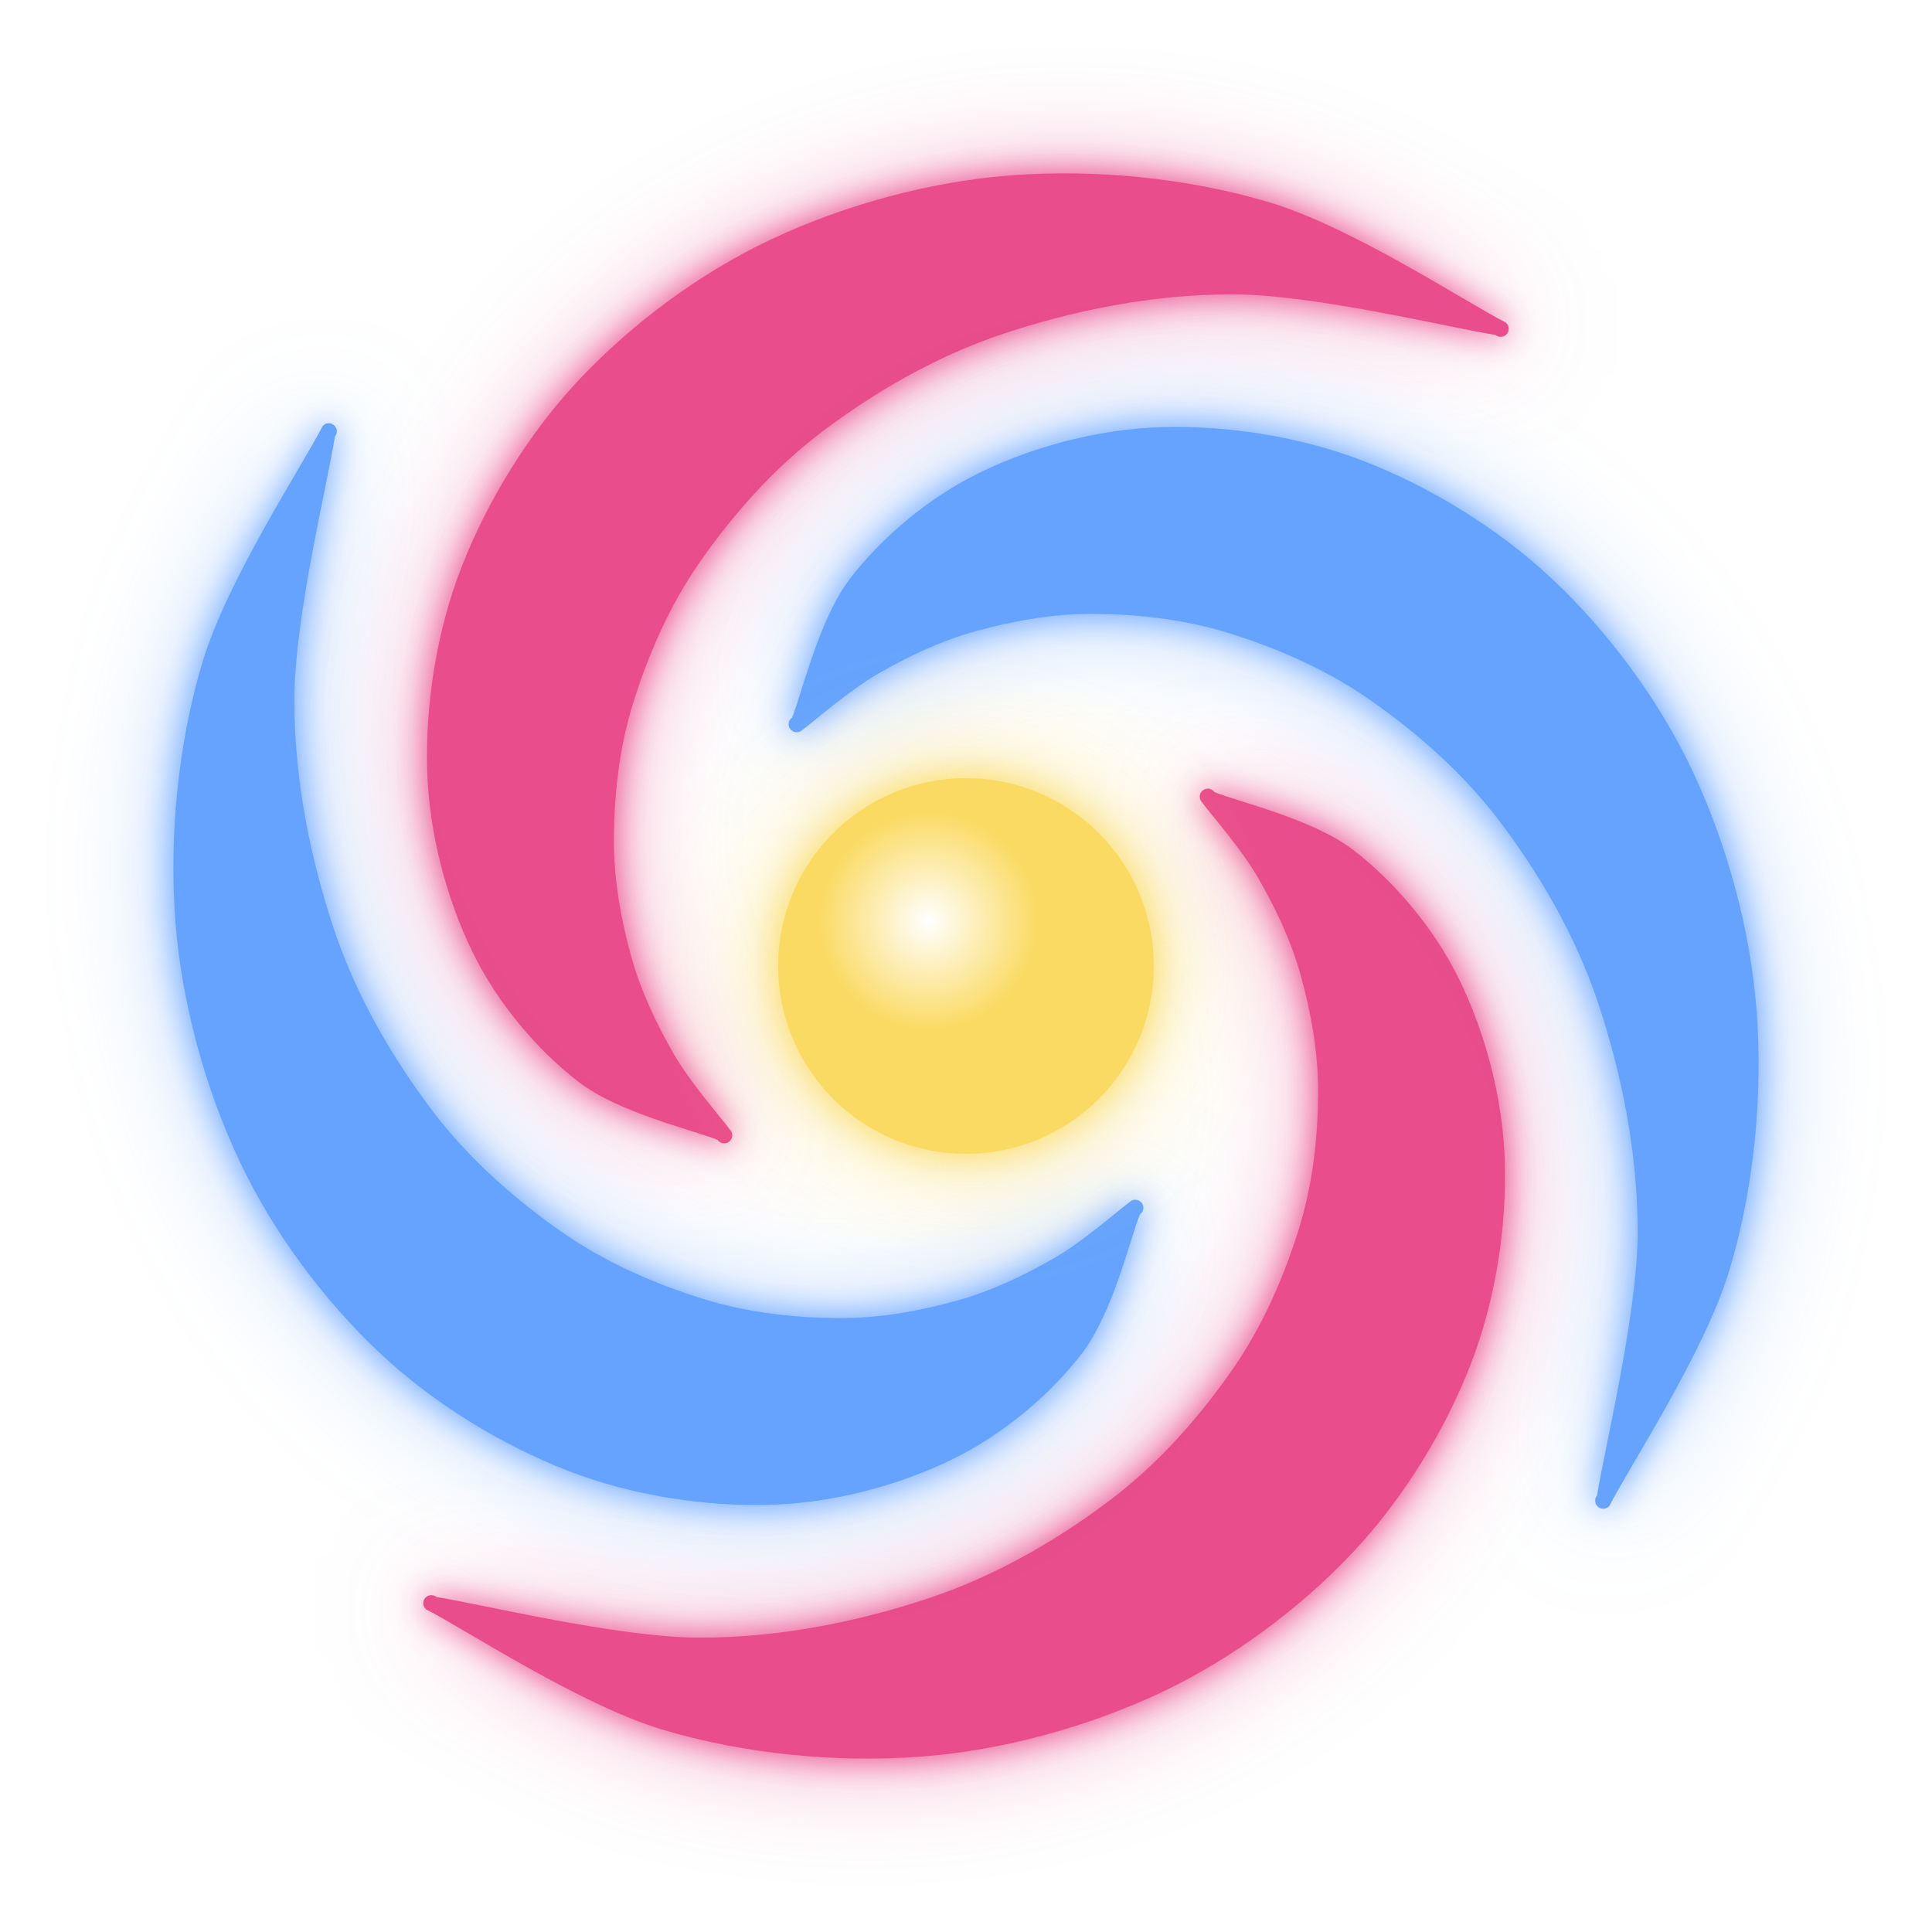
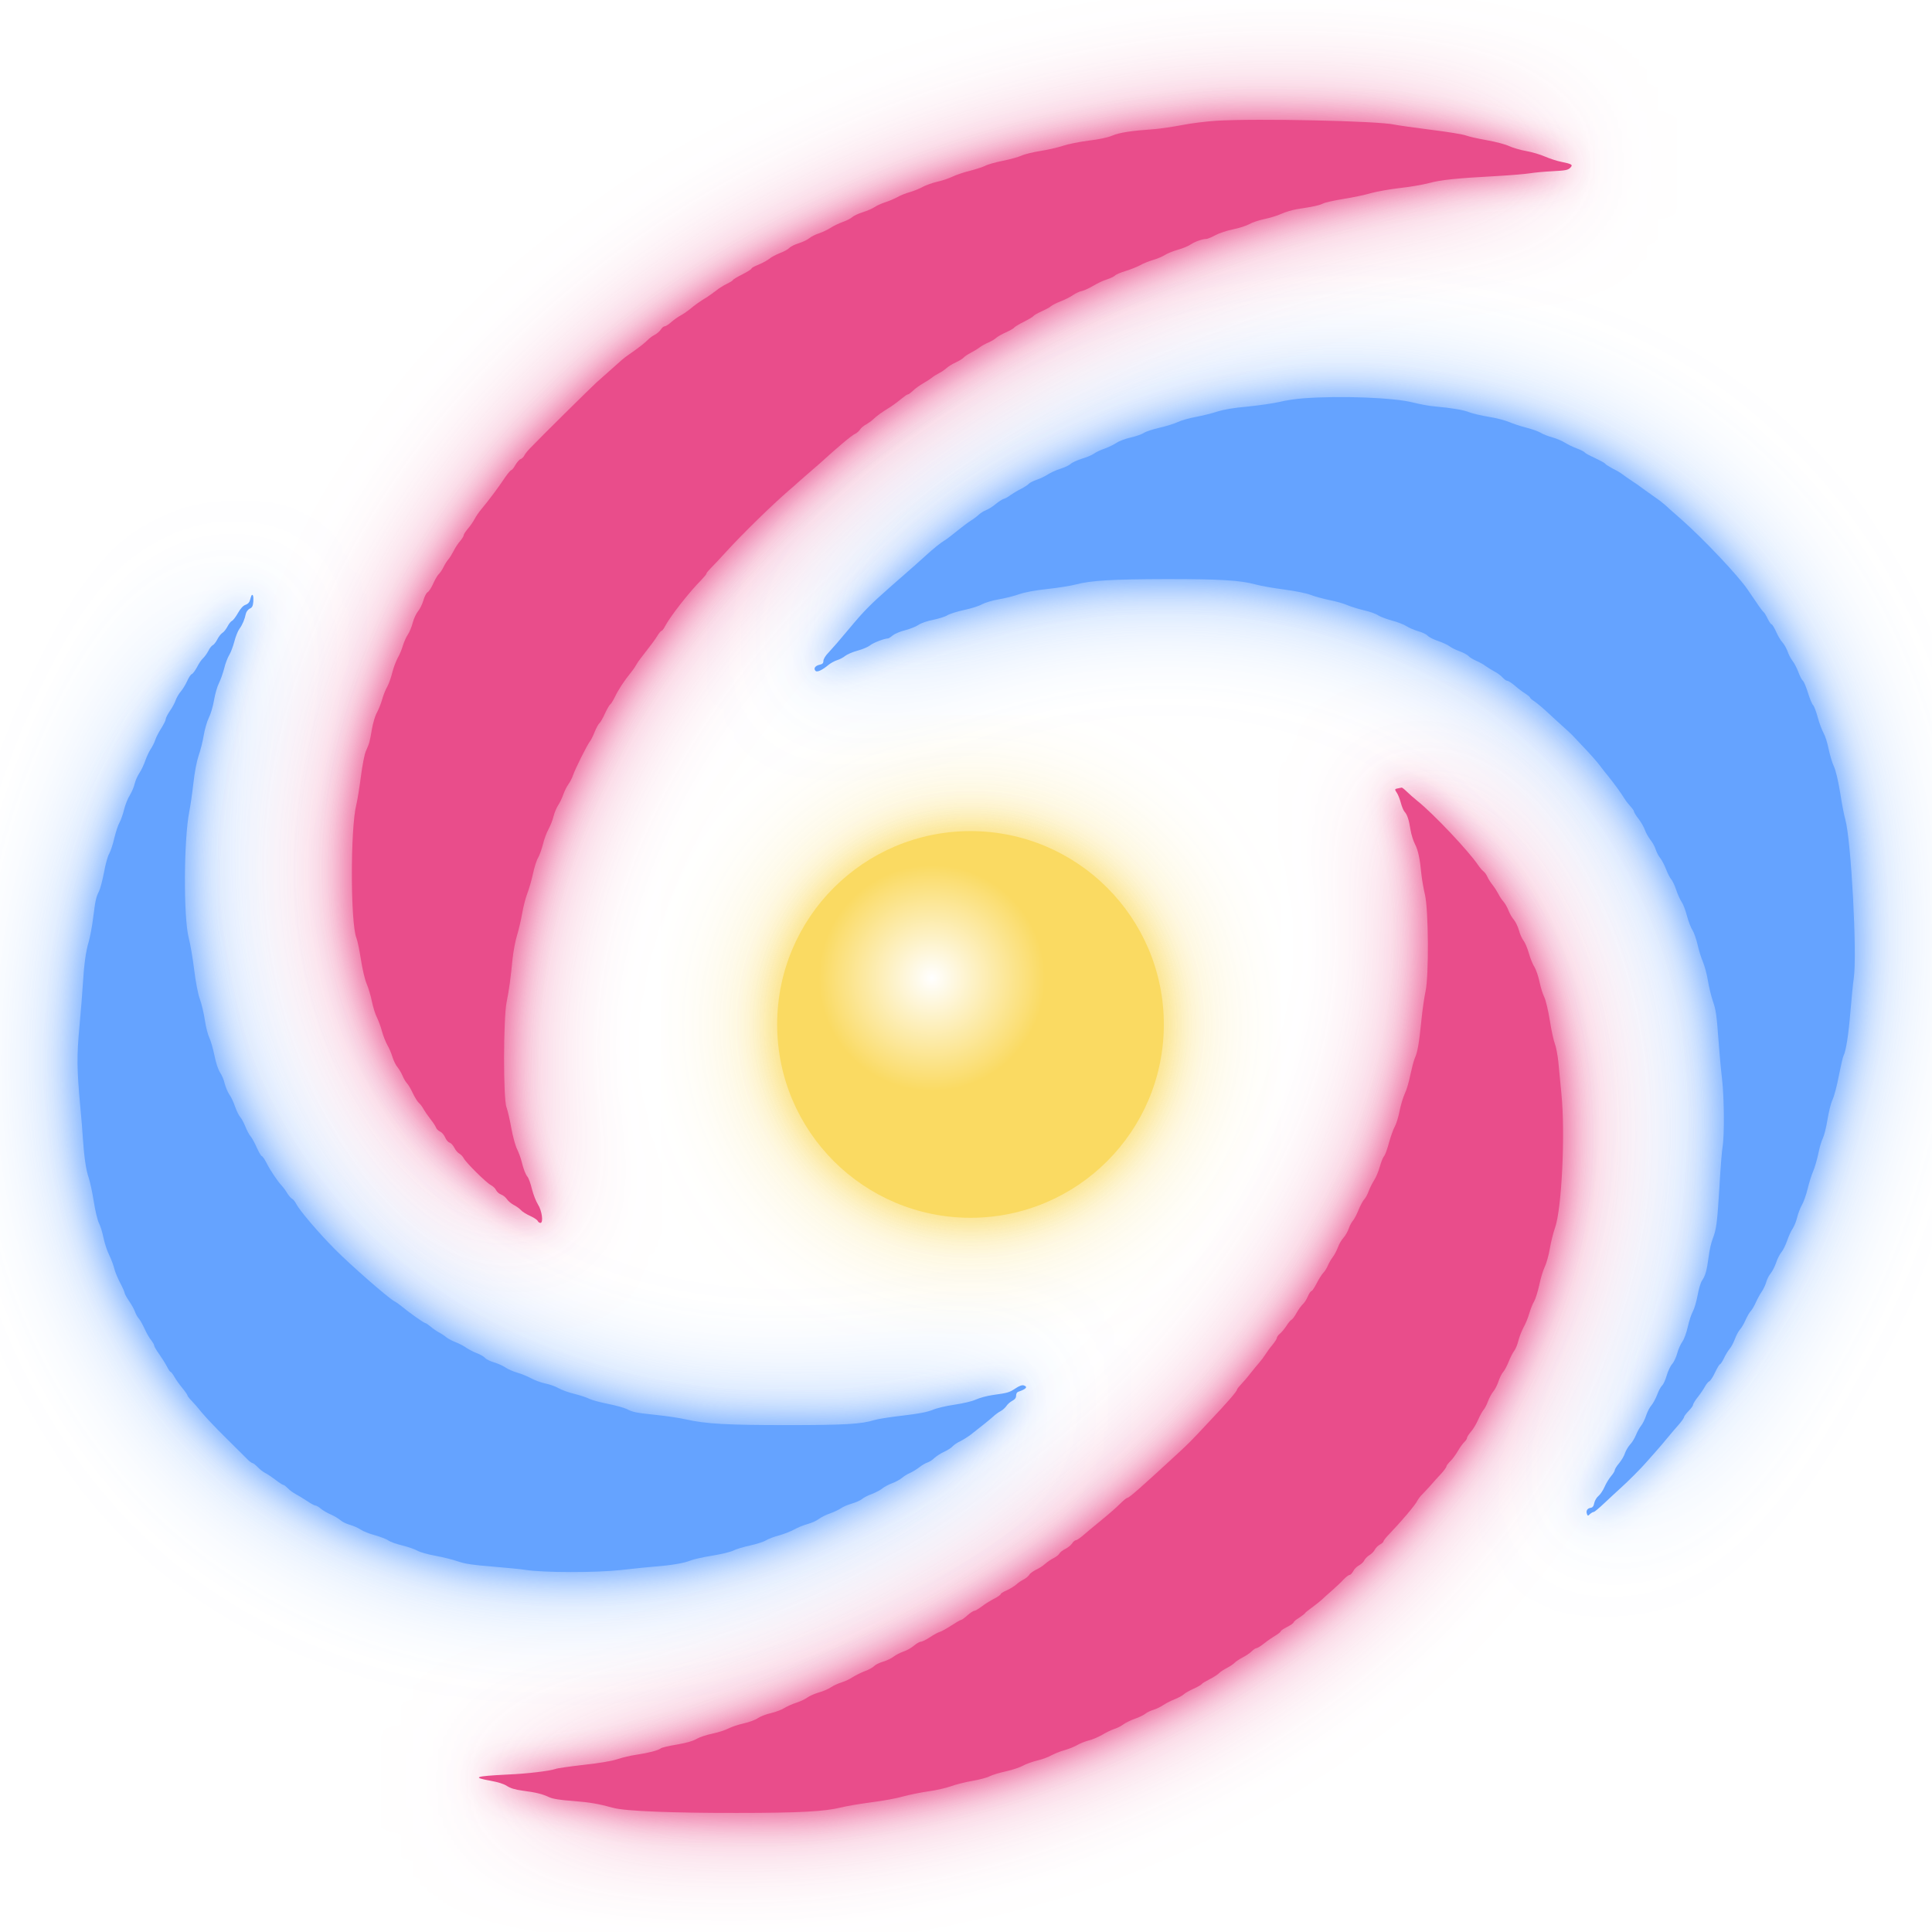
- <svg xmlns="http://www.w3.org/2000/svg" viewBox="-16 -16 288 288" width="288" height="288" role="img" aria-labelledby="title">
+ <svg xmlns="http://www.w3.org/2000/svg" viewBox="88 76 1504 1504" width="376" height="376" role="img" aria-labelledby="title">
  <defs>
-     <filter id="sp" x="-50%" y="-50%" width="200%" height="200%" color-interpolation-filters="sRGB">
-       <feGaussianBlur in="SourceAlpha" stdDeviation="2.5" result="n" />
+     <filter id="sp" x="-30%" y="-30%" width="160%" height="160%" color-interpolation-filters="sRGB">
+       <feGaussianBlur in="SourceAlpha" stdDeviation="14" result="n" />
      <feFlood flood-color="#E94D8B" flood-opacity="1" />
      <feComposite in2="n" operator="in" result="gn" />
-       <feGaussianBlur in="SourceAlpha" stdDeviation="8" result="w" />
-       <feFlood flood-color="#E94D8B" flood-opacity="0.5" />
+       <feGaussianBlur in="SourceAlpha" stdDeviation="44" result="w" />
+       <feFlood flood-color="#E94D8B" flood-opacity="0.7" />
      <feComposite in2="w" operator="in" result="gw" />
      <feMerge>
        <feMergeNode in="gw" />
        <feMergeNode in="gn" />
        <feMergeNode in="SourceGraphic" />
      </feMerge>
    </filter>
-     <filter id="sb" x="-50%" y="-50%" width="200%" height="200%" color-interpolation-filters="sRGB">
-       <feGaussianBlur in="SourceAlpha" stdDeviation="2.5" result="n" />
+     <filter id="sb" x="-30%" y="-30%" width="160%" height="160%" color-interpolation-filters="sRGB">
+       <feGaussianBlur in="SourceAlpha" stdDeviation="14" result="n" />
      <feFlood flood-color="#65A3FF" flood-opacity="1" />
      <feComposite in2="n" operator="in" result="gn" />
-       <feGaussianBlur in="SourceAlpha" stdDeviation="8" result="w" />
-       <feFlood flood-color="#65A3FF" flood-opacity="0.5" />
+       <feGaussianBlur in="SourceAlpha" stdDeviation="44" result="w" />
+       <feFlood flood-color="#65A3FF" flood-opacity="0.7" />
      <feComposite in2="w" operator="in" result="gw" />
      <feMerge>
        <feMergeNode in="gw" />
        <feMergeNode in="gn" />
        <feMergeNode in="SourceGraphic" />
      </feMerge>
    </filter>
-     <filter id="sg" x="-50%" y="-50%" width="200%" height="200%" color-interpolation-filters="sRGB">
-       <feGaussianBlur in="SourceAlpha" stdDeviation="3" result="n" />
+     <filter id="sg" x="-30%" y="-30%" width="160%" height="160%" color-interpolation-filters="sRGB">
+       <feGaussianBlur in="SourceAlpha" stdDeviation="16" result="n" />
      <feFlood flood-color="#FADA62" flood-opacity="1" />
      <feComposite in2="n" operator="in" result="gn" />
-       <feGaussianBlur in="SourceAlpha" stdDeviation="10" result="w" />
-       <feFlood flood-color="#FADA62" flood-opacity="0.7" />
+       <feGaussianBlur in="SourceAlpha" stdDeviation="50" result="w" />
+       <feFlood flood-color="#FADA62" flood-opacity="0.8" />
      <feComposite in2="w" operator="in" result="gw" />
      <feMerge>
        <feMergeNode in="gw" />
        <feMergeNode in="gn" />
        <feMergeNode in="SourceGraphic" />
      </feMerge>
    </filter>
    <radialGradient id="dl" cx="0.4" cy="0.38" r="0.65">
      <stop offset="0" stop-color="#FFFFFF" />
      <stop offset="0.45" stop-color="#FADA62" />
    </radialGradient>
  </defs>
  <g filter="url(#sp)">
-     <path fill="#E94D8B" d="M92.94 152.55A1.2 1.2 0 0 1 90.97 153.93C87.52 152.49 76.36 149.96 70.26 145.29C64.17 140.61 58.17 133.61 54.41 125.86C50.64 118.11 47.94 108.32 47.68 98.76C47.41 89.21 49.01 78.25 52.8 68.54C56.59 58.83 62.74 48.62 70.44 40.48C78.13 32.33 88.24 24.73 98.97 19.68C109.71 14.62 122.49 11.05 134.86 10.13C147.24 9.21 160.96 10.5 173.22 14.16C185.49 17.82 202.6 29.1 208.48 32.09A1.2 1.2 0 0 1 206.93 33.93C200.41 32.92 180.02 27.9 167.78 27.88C155.53 27.86 143.68 30.38 133.49 33.78C123.3 37.18 114.16 42.63 106.64 48.29C99.12 53.95 93.07 60.99 88.36 67.73C83.65 74.48 80.53 81.91 78.39 88.77C76.25 95.63 75.56 102.6 75.51 108.9C75.46 115.19 76.61 121.19 78.09 126.55C79.57 131.91 81.93 136.72 84.4 141.05C86.88 145.39 91.52 150.63 92.94 152.55ZM163.06 103.45A1.2 1.2 0 0 1 165.03 102.07C168.48 103.51 179.64 106.04 185.74 110.71C191.83 115.39 197.83 122.39 201.59 130.14C205.36 137.89 208.06 147.68 208.32 157.24C208.59 166.79 206.99 177.75 203.2 187.46C199.41 197.17 193.26 207.38 185.56 215.52C177.87 223.67 167.76 231.27 157.03 236.32C146.29 241.38 133.51 244.95 121.14 245.87C108.76 246.79 95.04 245.5 82.78 241.84C70.51 238.18 53.4 226.9 47.52 223.91A1.2 1.2 0 0 1 49.07 222.07C55.59 223.08 75.98 228.1 88.22 228.12C100.47 228.14 112.32 225.62 122.51 222.22C132.7 218.82 141.84 213.37 149.36 207.71C156.88 202.05 162.93 195.01 167.64 188.27C172.35 181.52 175.47 174.09 177.61 167.23C179.75 160.37 180.44 153.4 180.49 147.1C180.54 140.81 179.39 134.81 177.91 129.45C176.43 124.09 174.07 119.28 171.6 114.95C169.12 110.61 164.48 105.37 163.06 103.45Z" />
+     <g transform="translate(0,1680) scale(0.1,-0.1)">
+       <path fill="#E94D8B" d="M10350 15100 c-80 -5 -201 -20 -270 -34 -69 -13 -163 -27 -210 -31 -185 -13 -276 -27 -332 -51 -36 -15 -102 -29 -185 -39 -70 -9 -159 -27 -198 -40 -38 -13 -117 -31 -174 -40 -57 -9 -125 -25 -150 -37 -24 -11 -90 -29 -145 -40 -56 -11 -117 -28 -137 -39 -20 -10 -74 -27 -120 -39 -46 -11 -106 -32 -134 -45 -27 -13 -81 -32 -120 -40 -38 -9 -88 -27 -110 -39 -22 -13 -67 -31 -100 -41 -33 -9 -78 -27 -100 -40 -22 -12 -65 -31 -95 -40 -30 -10 -68 -27 -83 -38 -16 -11 -56 -28 -90 -39 -34 -10 -71 -28 -82 -38 -12 -11 -45 -28 -75 -38 -30 -11 -72 -31 -93 -45 -21 -14 -61 -33 -90 -43 -29 -9 -64 -27 -79 -40 -15 -12 -52 -29 -81 -38 -29 -9 -62 -25 -72 -36 -10 -11 -43 -29 -73 -40 -30 -12 -67 -31 -82 -44 -15 -12 -53 -33 -84 -46 -31 -12 -56 -26 -56 -31 0 -5 -31 -24 -69 -44 -38 -19 -73 -39 -76 -46 -4 -6 -26 -19 -49 -30 -22 -10 -60 -34 -82 -52 -23 -17 -54 -40 -70 -50 -55 -33 -96 -62 -132 -93 -21 -17 -53 -39 -72 -49 -19 -10 -52 -33 -73 -51 -20 -19 -44 -34 -52 -34 -8 0 -22 -11 -31 -26 -9 -14 -31 -32 -48 -41 -17 -8 -42 -27 -56 -42 -24 -24 -69 -59 -154 -118 -30 -21 -50 -38 -153 -131 -26 -23 -66 -58 -88 -78 -36 -32 -440 -431 -519 -514 -19 -19 -39 -45 -45 -57 -6 -12 -19 -24 -28 -27 -10 -3 -28 -24 -41 -46 -12 -22 -27 -40 -32 -40 -5 0 -25 -24 -45 -52 -55 -83 -131 -184 -191 -256 -17 -20 -39 -53 -49 -72 -10 -19 -33 -53 -51 -74 -19 -22 -34 -45 -34 -52 0 -8 -13 -28 -28 -46 -16 -18 -39 -53 -51 -78 -13 -25 -31 -54 -41 -65 -10 -11 -27 -38 -38 -61 -11 -22 -28 -46 -36 -53 -9 -8 -28 -40 -43 -73 -14 -32 -34 -63 -44 -68 -10 -6 -25 -34 -33 -64 -9 -30 -28 -69 -42 -85 -14 -17 -33 -57 -41 -89 -8 -31 -25 -73 -38 -92 -13 -19 -30 -58 -39 -87 -8 -29 -26 -71 -40 -95 -13 -24 -32 -74 -42 -113 -9 -38 -27 -88 -39 -110 -13 -22 -31 -67 -40 -100 -9 -33 -28 -78 -40 -101 -14 -23 -31 -80 -40 -132 -17 -100 -19 -106 -47 -170 -11 -25 -27 -109 -39 -200 -11 -86 -27 -184 -35 -216 -47 -182 -46 -927 1 -1039 8 -20 24 -96 35 -169 12 -76 31 -157 45 -188 13 -30 31 -91 40 -135 9 -44 26 -100 39 -125 12 -25 31 -74 40 -110 10 -36 29 -83 42 -106 13 -23 31 -64 39 -92 9 -28 26 -64 39 -79 13 -16 31 -46 40 -68 9 -22 25 -49 36 -60 10 -11 30 -45 44 -76 15 -31 36 -65 47 -75 12 -10 28 -32 36 -48 9 -16 33 -51 54 -78 21 -26 40 -56 44 -67 3 -10 17 -23 31 -30 14 -6 31 -26 39 -45 8 -19 24 -38 35 -41 12 -4 28 -22 37 -40 9 -18 26 -39 38 -45 13 -7 29 -24 36 -38 19 -35 174 -189 211 -208 16 -8 34 -26 40 -39 6 -13 23 -28 39 -34 15 -5 35 -21 45 -36 9 -14 33 -34 53 -45 20 -10 45 -28 56 -40 11 -13 44 -33 73 -46 29 -13 55 -31 58 -39 4 -8 13 -15 21 -15 25 0 12 97 -20 145 -14 22 -35 75 -46 118 -10 43 -26 86 -34 95 -16 20 -32 60 -47 122 -6 25 -22 68 -35 95 -14 28 -33 100 -45 165 -11 63 -28 135 -37 160 -26 65 -25 691 1 820 19 95 30 173 46 334 6 60 22 143 35 185 13 42 31 119 40 171 9 52 27 122 40 155 13 33 33 102 44 153 11 52 29 108 40 125 11 18 27 64 37 102 9 39 29 93 44 120 15 28 33 73 39 100 7 28 23 66 35 85 13 19 32 58 41 85 10 28 28 64 40 80 12 17 28 47 35 68 15 47 113 242 132 265 8 9 25 43 37 74 13 32 30 63 38 69 8 7 27 40 42 74 16 34 34 66 40 70 7 4 23 30 37 58 26 56 76 131 121 186 15 18 35 46 43 61 8 15 25 40 38 56 90 116 110 143 131 177 12 20 27 37 32 37 4 0 16 15 25 33 39 75 189 268 287 366 20 21 37 42 37 47 0 5 17 25 38 46 20 20 73 76 117 125 126 138 350 357 487 476 21 17 59 51 85 75 26 23 64 56 83 72 19 16 54 47 77 67 135 123 243 214 270 226 12 5 30 21 38 33 8 13 30 31 48 40 17 10 43 28 57 42 26 25 63 52 139 99 24 16 60 43 81 61 21 17 42 32 48 32 6 0 23 13 39 28 15 16 51 41 78 57 28 16 59 36 70 45 11 10 36 25 55 35 19 9 46 28 60 41 14 12 46 32 71 43 26 12 52 28 60 37 7 8 31 25 53 36 23 12 55 31 71 43 17 13 48 30 70 39 22 10 49 25 60 36 11 10 45 29 76 43 31 14 60 30 63 36 4 6 38 27 76 46 38 19 72 39 75 45 4 6 32 22 63 36 31 14 64 31 73 40 9 8 42 25 75 38 32 12 76 34 97 49 21 14 52 29 70 32 18 4 57 22 87 40 30 18 78 41 107 50 28 9 57 23 63 30 7 8 44 24 84 36 39 12 89 32 111 44 22 13 67 31 100 41 33 9 75 27 95 40 19 12 64 30 100 40 36 10 80 28 99 41 33 22 91 43 122 43 9 0 41 13 70 29 30 16 93 37 139 46 47 9 103 28 125 40 22 13 76 31 119 40 43 9 103 27 132 41 29 13 81 29 116 35 136 21 177 30 206 44 16 9 87 24 158 36 71 11 167 31 214 45 47 13 148 31 225 40 77 8 181 26 230 39 94 25 205 37 535 55 107 6 220 16 250 21 30 5 109 13 174 16 100 5 122 9 139 26 24 24 16 30 -68 47 -33 6 -89 25 -125 40 -36 16 -102 36 -148 44 -46 8 -107 26 -135 39 -29 14 -107 34 -175 46 -68 12 -139 28 -159 36 -19 8 -144 29 -276 45 -133 17 -260 35 -282 40 -130 29 -1073 49 -1385 30z M11763 9903 c-27 -5 -28 -7 -7 -38 8 -13 22 -47 29 -75 8 -29 20 -59 29 -69 21 -23 34 -62 46 -139 6 -37 22 -88 35 -113 25 -48 39 -116 50 -234 4 -38 16 -110 28 -160 28 -123 31 -634 4 -754 -9 -41 -24 -143 -32 -225 -19 -184 -29 -243 -51 -293 -9 -21 -24 -80 -35 -131 -10 -51 -29 -117 -43 -145 -13 -29 -32 -90 -41 -137 -9 -47 -26 -101 -37 -120 -11 -19 -31 -75 -45 -125 -13 -49 -30 -97 -39 -106 -8 -9 -23 -46 -33 -83 -10 -36 -30 -83 -44 -104 -13 -20 -32 -58 -42 -84 -9 -26 -25 -55 -36 -66 -10 -11 -30 -48 -44 -83 -14 -35 -34 -72 -44 -83 -10 -12 -24 -38 -31 -59 -7 -21 -25 -54 -41 -72 -16 -18 -36 -52 -44 -76 -9 -23 -26 -57 -39 -74 -13 -17 -31 -47 -39 -67 -8 -20 -25 -46 -36 -57 -11 -11 -34 -48 -51 -81 -17 -33 -35 -60 -40 -60 -6 0 -19 -19 -29 -42 -10 -24 -28 -52 -40 -62 -12 -11 -33 -41 -48 -67 -14 -26 -32 -50 -39 -53 -7 -3 -25 -24 -40 -48 -15 -23 -38 -51 -51 -61 -12 -10 -23 -24 -23 -32 0 -7 -15 -31 -34 -54 -19 -22 -44 -57 -56 -76 -12 -19 -34 -48 -48 -64 -15 -17 -45 -53 -67 -81 -22 -29 -55 -67 -72 -85 -18 -19 -33 -38 -33 -42 0 -13 -73 -98 -219 -252 -158 -169 -144 -155 -286 -286 -240 -221 -335 -305 -348 -305 -6 0 -27 -17 -48 -37 -44 -44 -88 -82 -178 -156 -35 -28 -86 -71 -113 -94 -27 -24 -55 -43 -62 -43 -8 0 -21 -11 -30 -25 -9 -14 -34 -34 -55 -44 -21 -11 -41 -27 -44 -35 -3 -8 -23 -24 -44 -35 -21 -10 -51 -31 -68 -46 -16 -15 -48 -35 -70 -45 -22 -11 -46 -28 -52 -39 -7 -11 -27 -28 -45 -37 -18 -9 -44 -27 -58 -40 -14 -12 -46 -32 -72 -44 -27 -11 -48 -25 -48 -30 0 -5 -23 -21 -50 -35 -28 -14 -71 -41 -96 -60 -25 -19 -52 -35 -60 -35 -8 0 -31 -16 -53 -35 -21 -19 -43 -35 -48 -35 -6 0 -40 -20 -77 -44 -37 -24 -78 -47 -90 -50 -13 -3 -47 -22 -76 -41 -29 -19 -60 -35 -71 -35 -10 0 -34 -14 -53 -30 -19 -17 -56 -38 -83 -47 -26 -9 -61 -27 -76 -39 -16 -13 -52 -31 -81 -39 -30 -9 -61 -24 -71 -35 -10 -11 -43 -29 -74 -40 -31 -12 -72 -33 -93 -46 -20 -14 -58 -32 -84 -40 -27 -8 -64 -25 -84 -38 -19 -14 -62 -32 -95 -41 -33 -10 -73 -27 -90 -40 -16 -12 -55 -30 -85 -40 -30 -9 -72 -28 -93 -41 -20 -13 -67 -31 -105 -40 -37 -8 -83 -26 -102 -39 -20 -14 -69 -32 -110 -41 -41 -9 -95 -27 -120 -40 -25 -13 -81 -31 -125 -40 -44 -9 -99 -27 -123 -41 -28 -17 -79 -31 -153 -44 -61 -10 -117 -23 -124 -29 -19 -16 -101 -37 -190 -50 -44 -6 -111 -22 -150 -35 -46 -15 -136 -30 -262 -44 -106 -12 -205 -26 -220 -32 -41 -15 -219 -37 -368 -43 -259 -13 -285 -22 -134 -49 55 -10 101 -24 125 -40 28 -18 64 -29 124 -37 101 -13 151 -25 206 -51 29 -13 86 -22 185 -29 135 -11 193 -21 315 -54 89 -25 467 -40 959 -39 494 0 684 11 815 43 41 11 147 28 235 40 88 11 198 31 245 45 47 13 135 31 197 40 62 8 141 27 177 40 36 13 109 32 163 41 54 9 115 25 136 36 21 11 79 28 129 39 50 11 109 31 132 44 23 13 73 31 111 40 38 9 87 27 109 40 23 12 68 31 101 40 33 9 78 27 100 40 22 13 63 29 90 36 28 6 75 27 105 44 30 18 73 39 95 46 22 6 54 23 71 36 17 12 57 32 88 43 31 10 68 28 83 40 14 11 42 24 63 30 20 6 55 22 76 37 22 14 62 35 89 45 28 11 59 28 70 38 11 11 46 30 77 44 31 14 59 30 63 36 3 6 32 23 64 39 31 16 63 37 71 46 8 9 35 27 60 40 25 13 52 31 60 40 8 9 35 27 61 41 26 13 59 35 73 49 14 14 31 25 38 25 7 0 33 16 58 36 25 20 64 47 88 61 23 14 42 29 42 34 0 5 23 20 50 34 28 14 50 30 50 35 0 5 19 22 43 36 23 15 43 31 45 35 2 5 27 25 55 45 29 21 64 49 79 63 14 14 50 46 79 71 28 25 68 62 87 83 19 20 41 37 48 37 8 0 20 13 29 30 8 16 29 37 46 45 16 9 35 26 40 39 6 12 24 31 40 40 17 10 35 29 42 43 6 13 24 31 39 39 15 8 28 19 28 25 0 6 20 32 45 57 101 106 200 223 219 260 8 15 25 37 38 49 12 13 42 44 65 70 23 27 60 68 83 92 22 24 40 49 40 56 0 6 14 24 31 41 17 16 43 52 59 80 16 28 39 59 50 69 11 10 20 24 20 31 0 7 14 29 30 48 17 18 42 60 56 92 14 33 34 68 43 79 10 11 26 42 35 68 10 26 29 61 42 76 13 16 31 52 40 80 9 27 26 60 36 71 11 12 30 48 43 81 13 32 32 70 43 84 11 14 25 49 32 78 7 28 25 75 40 103 16 28 36 78 45 110 10 33 26 75 38 94 11 19 28 75 39 124 10 49 29 113 42 141 14 28 32 93 41 145 9 52 27 126 41 164 52 150 80 734 49 1041 -8 83 -19 195 -24 250 -6 55 -18 118 -27 140 -9 22 -27 103 -39 181 -13 80 -32 158 -43 181 -11 21 -28 75 -37 118 -9 44 -27 96 -39 116 -13 19 -33 68 -44 107 -11 40 -30 84 -41 98 -12 15 -29 52 -37 83 -9 31 -27 67 -39 81 -13 14 -31 45 -41 70 -9 25 -27 56 -39 70 -13 14 -31 41 -40 60 -10 19 -30 51 -46 71 -15 19 -34 48 -41 65 -7 16 -21 35 -31 42 -10 8 -28 29 -40 47 -73 109 -351 403 -473 500 -27 22 -64 54 -82 72 -18 18 -36 32 -40 32 -4 -1 -17 -4 -29 -6z" />
+     </g>
  </g>
  <g filter="url(#sb)">
-     <path fill="#65A3FF" d="M103.45 92.94A1.2 1.2 0 0 1 102.07 90.97C103.51 87.52 106.04 76.36 110.71 70.26C115.39 64.17 122.39 58.17 130.14 54.41C137.89 50.64 147.68 47.94 157.24 47.68C166.79 47.41 177.75 49.01 187.46 52.8C197.17 56.59 207.38 62.74 215.52 70.44C223.67 78.13 231.27 88.24 236.32 98.97C241.38 109.71 244.95 122.49 245.87 134.86C246.79 147.24 245.5 160.96 241.84 173.22C238.18 185.49 226.9 202.6 223.91 208.48A1.2 1.2 0 0 1 222.07 206.93C223.08 200.41 228.1 180.02 228.12 167.78C228.14 155.53 225.62 143.68 222.22 133.49C218.82 123.3 213.37 114.16 207.71 106.64C202.05 99.12 195.01 93.07 188.27 88.36C181.52 83.65 174.09 80.53 167.23 78.39C160.37 76.25 153.4 75.56 147.1 75.51C140.81 75.46 134.81 76.61 129.45 78.09C124.09 79.57 119.28 81.93 114.95 84.4C110.61 86.88 105.37 91.52 103.45 92.94ZM152.55 163.06A1.2 1.2 0 0 1 153.93 165.03C152.49 168.48 149.96 179.64 145.29 185.74C140.61 191.83 133.61 197.83 125.86 201.59C118.11 205.36 108.32 208.06 98.76 208.32C89.21 208.59 78.25 206.99 68.54 203.2C58.83 199.41 48.62 193.26 40.48 185.56C32.33 177.87 24.73 167.76 19.68 157.03C14.62 146.29 11.05 133.51 10.13 121.14C9.21 108.76 10.5 95.04 14.16 82.78C17.82 70.51 29.1 53.4 32.09 47.52A1.2 1.2 0 0 1 33.93 49.07C32.92 55.59 27.9 75.98 27.88 88.22C27.86 100.47 30.38 112.32 33.78 122.51C37.18 132.7 42.63 141.84 48.29 149.36C53.95 156.88 60.99 162.93 67.73 167.64C74.48 172.35 81.91 175.47 88.77 177.61C95.63 179.75 102.6 180.44 108.9 180.49C115.19 180.54 121.19 179.39 126.55 177.91C131.91 176.43 136.72 174.07 141.05 171.6C145.39 169.12 150.63 164.48 152.55 163.06Z" />
+     <g transform="translate(0,1680) scale(0.1,-0.1)">
+       <path fill="#65A3FF" d="M11025 12939 c-55 -4 -138 -16 -185 -28 -47 -11 -158 -27 -247 -36 -110 -10 -186 -23 -237 -39 -41 -14 -117 -32 -168 -42 -51 -9 -113 -27 -138 -39 -25 -12 -88 -32 -140 -44 -53 -12 -109 -30 -125 -41 -17 -11 -63 -27 -103 -36 -40 -9 -89 -27 -110 -41 -20 -14 -62 -34 -92 -45 -30 -10 -67 -27 -83 -39 -15 -11 -57 -29 -95 -40 -37 -12 -77 -30 -88 -41 -12 -11 -49 -28 -81 -38 -33 -10 -76 -30 -97 -44 -20 -13 -59 -32 -86 -41 -26 -9 -54 -23 -61 -31 -7 -9 -36 -27 -63 -41 -28 -14 -64 -36 -81 -48 -16 -13 -40 -26 -52 -29 -13 -4 -40 -22 -62 -40 -21 -18 -54 -39 -72 -46 -19 -7 -46 -24 -61 -38 -15 -14 -43 -35 -62 -46 -19 -12 -68 -49 -109 -82 -41 -34 -85 -67 -98 -74 -22 -12 -82 -60 -139 -112 -22 -21 -112 -101 -284 -251 -149 -132 -199 -181 -312 -317 -85 -102 -129 -152 -166 -192 -22 -22 -38 -49 -38 -63 0 -18 -7 -25 -31 -30 -34 -8 -48 -30 -30 -48 12 -12 52 6 103 49 15 12 44 28 65 35 21 6 50 22 64 34 14 11 57 30 95 40 38 10 82 29 97 41 24 20 112 54 140 54 5 0 22 11 37 24 15 12 59 31 97 40 37 10 84 28 104 42 21 14 67 30 114 39 43 9 93 24 111 36 18 11 77 29 131 41 54 11 116 31 138 44 22 12 80 30 128 38 49 8 121 26 160 40 46 16 126 31 222 41 83 9 182 25 220 35 115 31 278 41 705 42 424 0 575 -9 695 -42 39 -11 138 -28 220 -39 86 -11 174 -29 205 -41 30 -12 96 -30 148 -41 52 -10 115 -28 141 -40 25 -11 83 -29 129 -40 46 -10 95 -28 110 -39 15 -10 62 -28 105 -40 43 -11 95 -31 115 -44 20 -13 62 -31 93 -40 30 -8 64 -24 73 -35 10 -11 47 -30 82 -41 34 -12 74 -30 87 -40 13 -11 49 -29 80 -40 30 -11 61 -28 69 -37 7 -9 33 -25 58 -36 25 -11 59 -29 75 -42 17 -12 48 -31 70 -43 22 -11 50 -32 62 -46 13 -14 29 -26 37 -26 8 0 35 -17 59 -38 25 -22 61 -49 81 -61 20 -13 36 -26 36 -30 0 -5 17 -20 38 -33 20 -14 68 -54 105 -89 37 -35 91 -84 119 -109 28 -25 58 -53 67 -62 9 -10 52 -56 96 -102 44 -46 96 -105 115 -130 19 -26 51 -66 70 -89 46 -57 100 -131 126 -174 11 -18 33 -46 47 -61 15 -16 27 -33 27 -39 0 -6 16 -33 36 -58 20 -26 42 -65 49 -86 8 -22 27 -56 43 -77 17 -20 35 -55 42 -77 7 -22 23 -52 36 -67 12 -15 32 -54 44 -85 12 -32 30 -67 40 -78 10 -11 27 -48 39 -83 11 -34 30 -76 42 -93 12 -17 30 -65 41 -107 11 -42 30 -93 43 -112 12 -19 30 -70 40 -113 9 -43 28 -103 41 -133 13 -30 31 -95 39 -145 8 -50 26 -124 40 -165 22 -62 29 -111 41 -277 8 -111 21 -256 29 -322 17 -137 20 -440 5 -530 -6 -33 -17 -176 -25 -318 -17 -277 -23 -326 -53 -403 -11 -27 -25 -89 -31 -139 -13 -103 -26 -149 -52 -185 -10 -14 -25 -65 -34 -115 -9 -49 -26 -106 -37 -125 -11 -19 -29 -73 -39 -119 -11 -48 -29 -97 -42 -115 -13 -17 -31 -58 -40 -90 -9 -33 -27 -71 -40 -85 -13 -14 -32 -54 -42 -88 -10 -35 -26 -70 -36 -79 -10 -9 -28 -42 -39 -73 -12 -31 -32 -67 -44 -81 -13 -14 -31 -49 -41 -78 -9 -29 -27 -65 -39 -80 -12 -15 -30 -47 -40 -72 -10 -25 -30 -58 -46 -75 -15 -16 -33 -47 -40 -67 -6 -21 -27 -56 -46 -79 -19 -22 -34 -47 -34 -55 0 -7 -13 -28 -29 -46 -15 -18 -38 -55 -50 -83 -12 -27 -33 -59 -47 -70 -14 -11 -29 -36 -33 -55 -5 -26 -13 -36 -29 -38 -26 -4 -37 -24 -28 -48 6 -16 8 -16 24 0 10 9 23 16 29 16 6 0 45 33 87 73 42 39 96 90 121 112 56 50 164 158 204 205 16 19 47 54 68 77 21 23 63 72 93 109 30 36 72 86 93 109 20 23 37 48 37 54 0 6 16 27 35 47 19 19 35 41 35 48 0 8 17 36 39 63 21 27 46 64 55 82 10 17 24 35 32 38 8 3 29 34 45 69 17 35 34 64 39 64 4 0 18 21 31 48 12 26 32 58 44 72 12 14 30 48 40 75 10 28 28 61 40 75 13 14 32 47 44 75 12 27 30 59 41 70 10 11 27 40 38 65 11 25 31 62 46 84 14 21 31 56 36 77 6 21 21 51 34 66 13 16 32 53 42 82 9 29 28 66 41 82 13 15 33 56 45 90 12 35 31 78 44 96 12 18 27 56 34 85 7 29 23 72 36 95 14 24 34 80 45 125 11 46 30 108 43 138 13 30 31 93 41 139 9 46 25 101 36 122 10 21 26 85 35 141 9 57 26 127 39 156 14 29 36 114 50 189 15 75 31 145 36 154 19 36 39 161 54 345 9 104 20 221 26 259 27 187 -20 1070 -66 1236 -9 30 -27 123 -40 208 -16 97 -34 173 -49 205 -13 28 -31 89 -41 136 -9 47 -27 103 -40 125 -12 22 -33 77 -45 122 -12 45 -28 87 -36 94 -7 6 -25 48 -39 94 -14 45 -31 88 -40 95 -8 6 -24 37 -35 67 -11 30 -31 69 -45 87 -14 18 -32 52 -40 77 -9 24 -27 55 -40 69 -13 14 -35 51 -49 83 -14 31 -30 57 -35 57 -5 0 -19 20 -31 45 -12 25 -26 48 -32 51 -5 4 -30 36 -54 73 -25 36 -56 82 -69 101 -73 108 -338 388 -510 541 -55 48 -116 102 -135 120 -19 17 -48 39 -65 50 -16 11 -57 40 -90 64 -33 25 -80 58 -105 74 -25 16 -56 38 -70 49 -14 11 -48 31 -77 45 -28 15 -55 32 -58 38 -4 6 -40 25 -80 44 -40 18 -75 37 -79 43 -3 6 -31 20 -61 31 -30 11 -72 32 -93 45 -20 13 -64 32 -97 41 -33 9 -74 25 -91 36 -18 11 -67 28 -110 39 -44 11 -104 31 -134 44 -30 13 -102 32 -160 41 -58 10 -125 25 -150 35 -47 19 -140 34 -270 46 -41 3 -117 17 -167 30 -152 39 -572 55 -858 33z M2837 11403 c-2 -5 -7 -20 -11 -35 -4 -17 -16 -30 -34 -36 -20 -7 -39 -28 -60 -65 -17 -30 -38 -57 -46 -60 -8 -3 -24 -23 -35 -44 -11 -21 -29 -44 -40 -50 -11 -7 -29 -30 -40 -52 -11 -21 -27 -41 -35 -44 -8 -3 -24 -23 -34 -44 -11 -21 -30 -47 -42 -58 -12 -11 -33 -42 -46 -68 -14 -26 -32 -51 -40 -54 -9 -3 -26 -29 -38 -57 -13 -28 -35 -64 -50 -81 -14 -16 -31 -46 -38 -65 -6 -19 -26 -57 -45 -84 -18 -26 -33 -56 -33 -65 0 -9 -16 -41 -35 -71 -19 -30 -40 -70 -46 -89 -6 -20 -22 -52 -35 -71 -13 -19 -32 -61 -43 -91 -10 -31 -31 -75 -46 -97 -15 -22 -31 -60 -37 -84 -5 -24 -22 -63 -37 -88 -16 -25 -36 -75 -45 -112 -9 -37 -25 -82 -35 -100 -11 -18 -29 -73 -41 -122 -11 -50 -30 -104 -40 -122 -11 -17 -29 -82 -40 -144 -12 -62 -29 -128 -39 -148 -24 -48 -28 -67 -46 -208 -8 -66 -24 -148 -34 -184 -23 -75 -37 -181 -46 -330 -3 -58 -15 -204 -26 -325 -22 -235 -21 -338 6 -630 8 -82 17 -193 20 -245 10 -149 25 -250 46 -310 10 -30 28 -113 39 -183 11 -71 29 -146 40 -168 11 -21 28 -74 36 -117 9 -42 29 -102 44 -132 15 -30 32 -76 39 -103 6 -26 27 -77 46 -113 19 -36 35 -72 35 -79 0 -7 16 -36 36 -65 20 -29 40 -66 46 -84 6 -17 19 -40 29 -51 10 -11 30 -47 45 -80 15 -33 38 -73 51 -88 12 -16 23 -34 23 -41 0 -7 17 -37 39 -67 21 -30 48 -73 60 -96 12 -24 25 -43 29 -43 5 0 18 -18 30 -39 12 -21 40 -61 62 -87 22 -27 40 -53 40 -58 0 -5 15 -24 33 -42 17 -17 52 -58 77 -89 25 -31 106 -117 180 -190 74 -73 151 -150 170 -169 19 -20 40 -36 46 -36 6 0 23 -14 40 -31 16 -17 43 -38 59 -46 17 -8 53 -33 81 -54 28 -22 55 -39 61 -39 5 0 20 -12 34 -26 13 -14 40 -34 59 -44 19 -10 59 -34 89 -54 29 -20 59 -36 66 -36 8 0 27 -11 43 -25 16 -13 51 -34 78 -45 27 -12 60 -32 74 -44 14 -13 47 -29 73 -36 27 -7 64 -24 84 -37 19 -13 69 -33 111 -44 42 -12 89 -30 104 -40 14 -11 64 -29 110 -40 46 -11 99 -30 118 -41 19 -11 82 -29 139 -39 58 -11 137 -30 176 -44 55 -19 115 -28 266 -40 107 -9 223 -20 259 -26 144 -22 542 -23 745 -1 105 12 224 24 265 27 127 10 222 26 273 46 26 11 104 28 173 39 69 11 143 29 164 40 21 11 79 28 130 39 50 11 106 29 123 40 18 11 64 29 104 39 39 11 91 32 115 45 24 14 70 33 102 42 33 9 74 27 91 41 18 13 57 33 88 43 31 11 68 29 84 40 15 11 53 27 84 36 31 9 67 25 79 35 12 11 47 29 78 40 30 12 67 31 82 44 15 12 49 30 76 40 27 10 60 28 74 40 14 12 42 30 63 39 22 10 55 30 75 46 21 16 48 32 62 36 14 4 39 20 55 36 17 15 51 37 76 48 25 11 54 30 64 41 10 11 37 30 59 40 23 11 61 35 86 54 91 71 142 112 172 139 16 15 42 34 58 42 15 8 34 25 44 39 9 14 30 33 46 41 21 11 30 23 30 41 0 15 7 27 18 30 60 20 76 38 42 49 -14 4 -35 -3 -66 -24 -49 -32 -57 -34 -177 -51 -43 -6 -101 -22 -130 -35 -30 -14 -100 -30 -166 -40 -64 -9 -140 -27 -172 -41 -43 -17 -104 -29 -231 -44 -95 -11 -194 -26 -219 -34 -105 -33 -238 -40 -684 -40 -462 0 -629 9 -788 45 -49 11 -151 26 -228 34 -160 17 -180 21 -230 46 -20 10 -85 28 -145 40 -60 12 -125 29 -145 39 -19 10 -72 28 -117 39 -46 11 -101 31 -125 45 -23 13 -69 30 -102 36 -33 7 -82 25 -110 40 -27 15 -76 35 -107 44 -32 9 -74 27 -94 41 -19 13 -59 31 -88 39 -29 9 -61 24 -70 35 -10 11 -39 28 -65 37 -25 10 -60 28 -78 40 -17 13 -55 33 -85 45 -29 11 -62 29 -73 38 -11 10 -36 27 -55 37 -19 10 -50 31 -68 47 -18 15 -36 27 -41 27 -10 0 -130 85 -181 128 -19 16 -46 35 -60 42 -47 25 -339 280 -463 405 -124 125 -274 300 -301 353 -9 18 -23 35 -31 39 -8 3 -24 21 -37 41 -12 21 -32 48 -45 62 -35 38 -89 119 -119 178 -14 28 -31 52 -36 52 -5 0 -23 30 -40 68 -16 37 -38 76 -48 87 -10 11 -28 45 -40 75 -12 30 -30 64 -41 75 -10 12 -28 48 -39 80 -11 33 -31 76 -45 95 -13 19 -29 58 -36 85 -6 28 -22 66 -36 86 -15 23 -32 74 -44 134 -11 54 -29 115 -39 136 -11 21 -27 82 -35 136 -8 54 -26 130 -40 168 -15 42 -32 133 -44 230 -11 89 -30 199 -42 245 -42 164 -38 771 5 985 8 39 22 135 31 215 10 90 26 172 41 217 14 39 32 111 40 159 8 48 26 109 40 137 14 27 32 88 40 136 8 47 25 107 38 132 13 26 31 77 41 115 9 38 27 85 39 104 12 19 30 67 40 105 10 39 28 84 40 100 23 31 40 71 50 118 4 16 17 32 30 39 19 8 25 20 28 55 3 41 -4 64 -15 46z" />
+     </g>
  </g>
  <g filter="url(#sg)">
-     <circle id="dot" cx="128" cy="128" r="28" fill="url(#dl)" />
+     <circle id="dot" cx="843.5" cy="873.5" r="150.5" fill="url(#dl)" />
  </g>
</svg>
